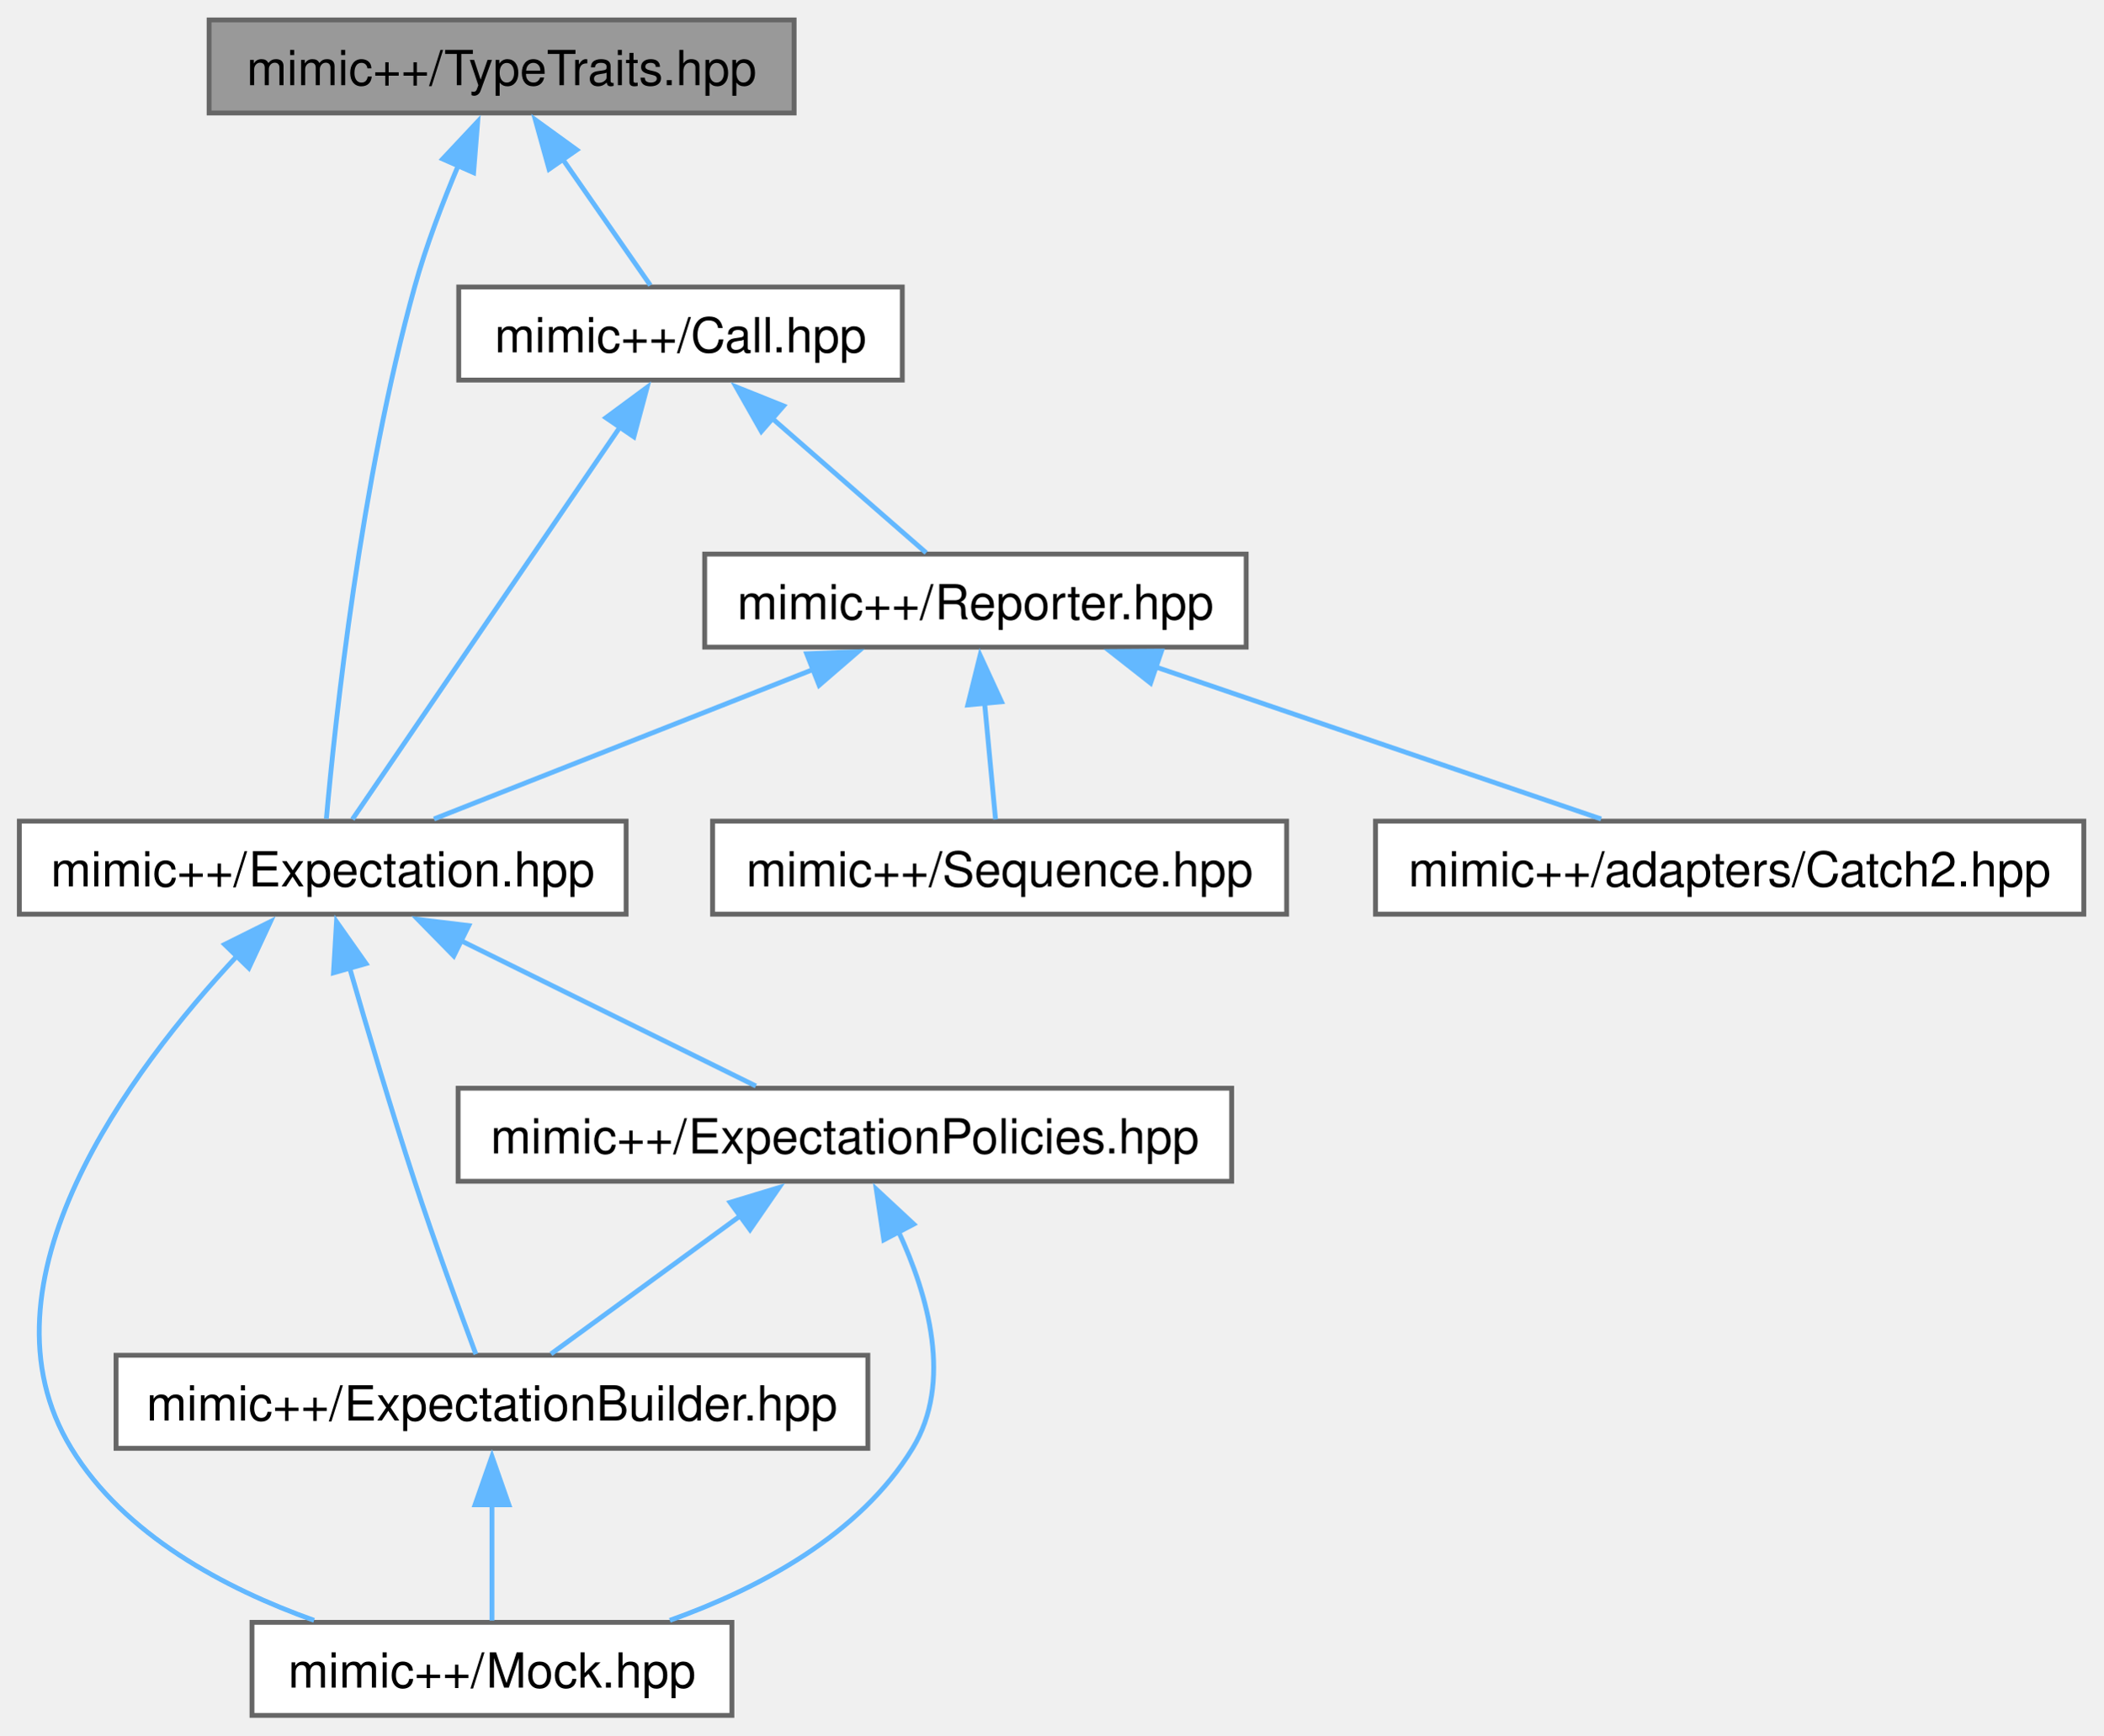
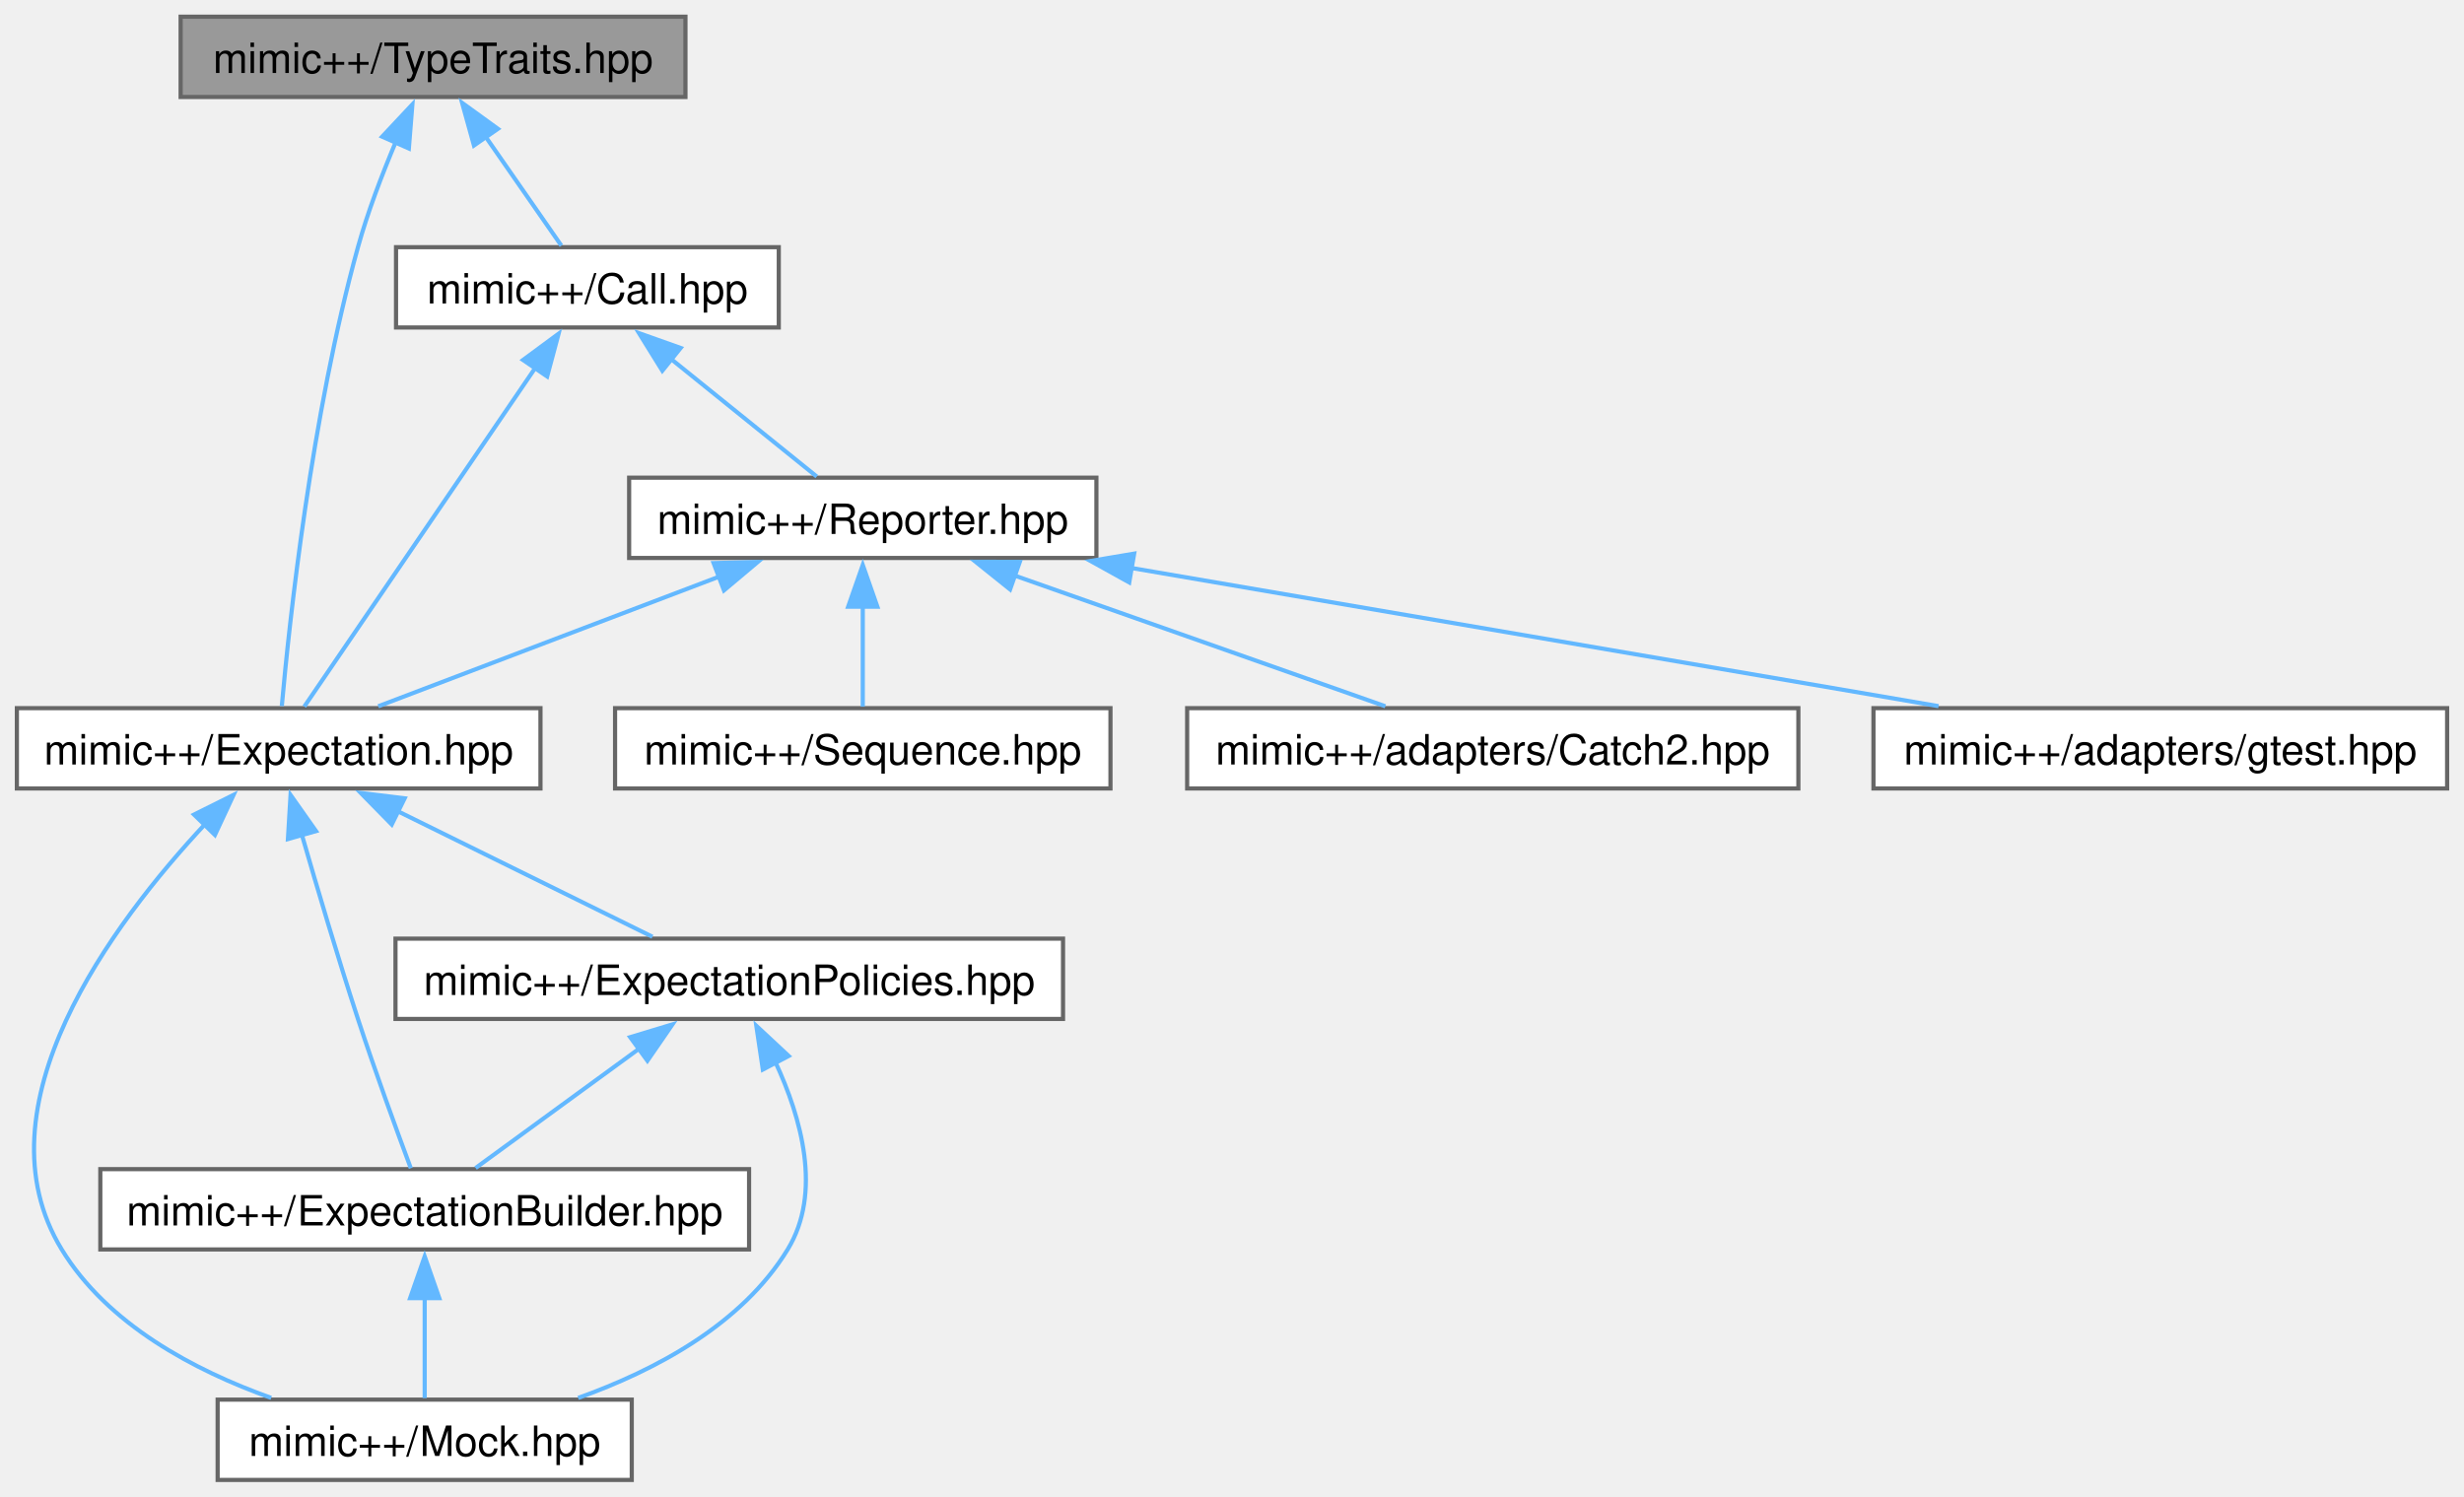
- <svg xmlns="http://www.w3.org/2000/svg" xmlns:xlink="http://www.w3.org/1999/xlink" width="435pt" height="359pt" viewBox="0.00 0.00 435.00 358.75">
+ <svg xmlns="http://www.w3.org/2000/svg" xmlns:xlink="http://www.w3.org/1999/xlink" width="591pt" height="359pt" viewBox="0.00 0.00 590.50 358.75">
  <g id="graph0" class="graph" transform="scale(1 1) rotate(0) translate(4 354.75)">
    <g id="Node000001" class="node">
      <g id="a_Node000001">
        <a xlink:title=" ">
          <polygon fill="#999999" stroke="#666666" points="160.25,-350.75 39.25,-350.75 39.25,-331.5 160.25,-331.5 160.25,-350.75" />
          <text text-anchor="middle" x="99.75" y="-337.25" font-family="Helvetica,sans-Serif" font-size="10.00">mimic++/TypeTraits.hpp</text>
        </a>
      </g>
    </g>
    <g id="Node000002" class="node">
      <g id="a_Node000002">
        <a xlink:href="../../dc/d44/_call_8hpp.html" target="_top" xlink:title=" ">
          <polygon fill="white" stroke="#666666" points="182.62,-295.5 90.88,-295.5 90.88,-276.25 182.62,-276.25 182.62,-295.5" />
          <text text-anchor="middle" x="136.75" y="-282" font-family="Helvetica,sans-Serif" font-size="10.00">mimic++/Call.hpp</text>
        </a>
      </g>
    </g>
    <g id="edge1_Node000001_Node000002" class="edge">
      <g id="a_edge1_Node000001_Node000002">
        <a xlink:title=" ">
          <path fill="none" stroke="#63b8ff" d="M112.41,-321.9C118.52,-313.11 125.57,-302.96 130.51,-295.86" />
          <polygon fill="#63b8ff" stroke="#63b8ff" points="109.56,-319.88 106.72,-330.09 115.3,-323.87 109.56,-319.88" />
        </a>
      </g>
    </g>
    <g id="Node000003" class="node">
      <g id="a_Node000003">
        <a xlink:href="../../d5/d8a/_expectation_8hpp.html" target="_top" xlink:title=" ">
          <polygon fill="white" stroke="#666666" points="125.5,-185 0,-185 0,-165.75 125.5,-165.75 125.5,-185" />
          <text text-anchor="middle" x="62.75" y="-171.5" font-family="Helvetica,sans-Serif" font-size="10.00">mimic++/Expectation.hpp</text>
        </a>
      </g>
    </g>
-     <g id="edge13_Node000001_Node000003" class="edge">
-       <g id="a_edge13_Node000001_Node000003">
+     <g id="edge14_Node000001_Node000003" class="edge">
+       <g id="a_edge14_Node000001_Node000003">
        <a xlink:title=" ">
          <path fill="none" stroke="#63b8ff" d="M90.79,-320.67C87.54,-312.96 84.09,-303.95 81.75,-295.5 70.6,-255.34 65.3,-205.63 63.5,-185.49" />
          <polygon fill="#63b8ff" stroke="#63b8ff" points="87.55,-321.99 94.8,-329.72 93.95,-319.16 87.55,-321.99" />
        </a>
      </g>
    </g>
    <g id="edge2_Node000002_Node000003" class="edge">
      <g id="a_edge2_Node000002_Node000003">
        <a xlink:title=" ">
          <path fill="none" stroke="#63b8ff" d="M124.41,-266.79C108.39,-243.3 81.05,-203.2 68.89,-185.38" />
          <polygon fill="#63b8ff" stroke="#63b8ff" points="121.32,-268.46 129.84,-274.75 127.1,-264.51 121.32,-268.46" />
        </a>
      </g>
    </g>
    <g id="Node000007" class="node">
      <g id="a_Node000007">
        <a xlink:href="../../da/dd9/_reporter_8hpp.html" target="_top" xlink:title=" ">
-           <polygon fill="white" stroke="#666666" points="253.75,-240.25 141.75,-240.25 141.75,-221 253.75,-221 253.75,-240.25" />
-           <text text-anchor="middle" x="197.75" y="-226.75" font-family="Helvetica,sans-Serif" font-size="10.00">mimic++/Reporter.hpp</text>
+           <polygon fill="white" stroke="#666666" points="258.75,-240.25 146.75,-240.25 146.75,-221 258.75,-221 258.75,-240.25" />
+           <text text-anchor="middle" x="202.75" y="-226.75" font-family="Helvetica,sans-Serif" font-size="10.00">mimic++/Reporter.hpp</text>
        </a>
      </g>
    </g>
    <g id="edge9_Node000002_Node000007" class="edge">
      <g id="a_edge9_Node000002_Node000007">
        <a xlink:title=" ">
-           <path fill="none" stroke="#63b8ff" d="M155.64,-268.39C166.17,-259.19 178.87,-248.1 187.56,-240.52" />
-           <polygon fill="#63b8ff" stroke="#63b8ff" points="153.47,-265.63 148.24,-274.85 158.07,-270.91 153.47,-265.63" />
+           <path fill="none" stroke="#63b8ff" d="M156.84,-268.66C168.3,-259.42 182.23,-248.18 191.72,-240.52" />
+           <polygon fill="#63b8ff" stroke="#63b8ff" points="154.71,-265.89 149.12,-274.89 159.1,-271.34 154.71,-265.89" />
        </a>
      </g>
    </g>
    <g id="Node000004" class="node">
      <g id="a_Node000004">
        <a xlink:href="../../d2/d4f/_expectation_builder_8hpp.html" target="_top" xlink:title=" ">
          <polygon fill="white" stroke="#666666" points="175.5,-74.5 20,-74.5 20,-55.25 175.5,-55.25 175.5,-74.5" />
          <text text-anchor="middle" x="97.75" y="-61" font-family="Helvetica,sans-Serif" font-size="10.00">mimic++/ExpectationBuilder.hpp</text>
        </a>
      </g>
    </g>
    <g id="edge3_Node000003_Node000004" class="edge">
      <g id="a_edge3_Node000003_Node000004">
        <a xlink:title=" ">
          <path fill="none" stroke="#63b8ff" d="M68.33,-154.58C71.98,-141.92 76.94,-125.18 81.75,-110.5 85.85,-97.99 91.08,-83.68 94.42,-74.72" />
          <polygon fill="#63b8ff" stroke="#63b8ff" points="64.97,-153.62 65.6,-164.19 71.7,-155.53 64.97,-153.62" />
        </a>
      </g>
    </g>
    <g id="Node000005" class="node">
      <g id="a_Node000005">
        <a xlink:href="../../d5/dc5/_mock_8hpp.html" target="_top" xlink:title=" ">
          <polygon fill="white" stroke="#666666" points="147.38,-19.25 48.12,-19.25 48.12,0 147.38,0 147.38,-19.25" />
          <text text-anchor="middle" x="97.75" y="-5.75" font-family="Helvetica,sans-Serif" font-size="10.00">mimic++/Mock.hpp</text>
        </a>
      </g>
    </g>
    <g id="edge8_Node000003_Node000005" class="edge">
      <g id="a_edge8_Node000003_Node000005">
        <a xlink:title=" ">
          <path fill="none" stroke="#63b8ff" d="M45.13,-157.22C22.88,-133.4 -10.11,-89.4 10.75,-55.25 21.72,-37.29 42.48,-26.26 60.96,-19.66" />
          <polygon fill="#63b8ff" stroke="#63b8ff" points="42.46,-159.49 51.94,-164.21 47.47,-154.61 42.46,-159.49" />
        </a>
      </g>
    </g>
    <g id="Node000006" class="node">
      <g id="a_Node000006">
        <a xlink:href="../../d8/de5/_expectation_policies_8hpp.html" target="_top" xlink:title=" ">
          <polygon fill="white" stroke="#666666" points="250.75,-129.75 90.75,-129.75 90.75,-110.5 250.75,-110.5 250.75,-129.75" />
          <text text-anchor="middle" x="170.75" y="-116.25" font-family="Helvetica,sans-Serif" font-size="10.00">mimic++/ExpectationPolicies.hpp</text>
        </a>
      </g>
    </g>
    <g id="edge5_Node000003_Node000006" class="edge">
      <g id="a_edge5_Node000003_Node000006">
        <a xlink:title=" ">
          <path fill="none" stroke="#63b8ff" d="M91.14,-160.37C110.5,-150.83 135.55,-138.48 152.34,-130.2" />
          <polygon fill="#63b8ff" stroke="#63b8ff" points="89.85,-157.11 82.43,-164.67 92.95,-163.39 89.85,-157.11" />
        </a>
      </g>
    </g>
    <g id="edge4_Node000004_Node000005" class="edge">
      <g id="a_edge4_Node000004_Node000005">
        <a xlink:title=" ">
          <path fill="none" stroke="#63b8ff" d="M97.75,-43.63C97.75,-35.34 97.75,-26.17 97.75,-19.61" />
          <polygon fill="#63b8ff" stroke="#63b8ff" points="94.25,-43.57 97.75,-53.57 101.25,-43.57 94.25,-43.57" />
        </a>
      </g>
    </g>
    <g id="edge6_Node000006_Node000004" class="edge">
      <g id="a_edge6_Node000006_Node000004">
        <a xlink:title=" ">
          <path fill="none" stroke="#63b8ff" d="M149.28,-103.47C136.47,-94.12 120.65,-82.58 109.95,-74.77" />
          <polygon fill="#63b8ff" stroke="#63b8ff" points="147,-106.13 157.14,-109.2 151.13,-100.48 147,-106.13" />
        </a>
      </g>
    </g>
    <g id="edge7_Node000006_Node000005" class="edge">
      <g id="a_edge7_Node000006_Node000005">
        <a xlink:title=" ">
          <path fill="none" stroke="#63b8ff" d="M181.79,-100.2C188.03,-86.8 193.07,-68.87 184.75,-55.25 173.78,-37.29 153.02,-26.26 134.54,-19.66" />
          <polygon fill="#63b8ff" stroke="#63b8ff" points="178.8,-98.37 177.24,-108.85 184.99,-101.63 178.8,-98.37" />
        </a>
      </g>
    </g>
    <g id="edge10_Node000007_Node000003" class="edge">
      <g id="a_edge10_Node000007_Node000003">
        <a xlink:title=" ">
-           <path fill="none" stroke="#63b8ff" d="M164.26,-216.41C139.82,-206.77 107.33,-193.96 85.76,-185.45" />
-           <polygon fill="#63b8ff" stroke="#63b8ff" points="162.85,-219.62 173.44,-220.04 165.42,-213.11 162.85,-219.62" />
+           <path fill="none" stroke="#63b8ff" d="M168.36,-216.54C142.97,-206.89 109.08,-194 86.62,-185.45" />
+           <polygon fill="#63b8ff" stroke="#63b8ff" points="167,-219.77 177.59,-220.05 169.48,-213.23 167,-219.77" />
        </a>
      </g>
    </g>
    <g id="Node000008" class="node">
      <g id="a_Node000008">
        <a xlink:href="../../d8/de4/_sequence_8hpp.html" target="_top" xlink:title=" ">
          <polygon fill="white" stroke="#666666" points="262.12,-185 143.38,-185 143.38,-165.75 262.12,-165.75 262.12,-185" />
          <text text-anchor="middle" x="202.75" y="-171.5" font-family="Helvetica,sans-Serif" font-size="10.00">mimic++/Sequence.hpp</text>
        </a>
      </g>
    </g>
    <g id="edge11_Node000007_Node000008" class="edge">
      <g id="a_edge11_Node000007_Node000008">
        <a xlink:title=" ">
-           <path fill="none" stroke="#63b8ff" d="M199.65,-209.38C200.43,-201.09 201.29,-191.92 201.91,-185.36" />
-           <polygon fill="#63b8ff" stroke="#63b8ff" points="196.17,-209.04 198.72,-219.32 203.14,-209.7 196.17,-209.04" />
+           <path fill="none" stroke="#63b8ff" d="M202.75,-209.38C202.75,-201.09 202.75,-191.92 202.75,-185.36" />
+           <polygon fill="#63b8ff" stroke="#63b8ff" points="199.25,-209.32 202.75,-219.32 206.25,-209.32 199.25,-209.32" />
        </a>
      </g>
    </g>
    <g id="Node000009" class="node">
      <g id="a_Node000009">
        <a xlink:href="../../d3/d04/_catch2_8hpp.html" target="_top" xlink:title=" ">
          <polygon fill="white" stroke="#666666" points="427,-185 280.5,-185 280.5,-165.75 427,-165.75 427,-185" />
          <text text-anchor="middle" x="353.75" y="-171.5" font-family="Helvetica,sans-Serif" font-size="10.00">mimic++/adapters/Catch2.hpp</text>
        </a>
      </g>
    </g>
    <g id="edge12_Node000007_Node000009" class="edge">
      <g id="a_edge12_Node000007_Node000009">
        <a xlink:title=" ">
-           <path fill="none" stroke="#63b8ff" d="M234.94,-216.93C263.34,-207.24 301.79,-194.11 327.16,-185.45" />
-           <polygon fill="#63b8ff" stroke="#63b8ff" points="233.98,-213.56 225.65,-220.1 236.24,-220.18 233.98,-213.56" />
+           <path fill="none" stroke="#63b8ff" d="M239.11,-216.8C266.56,-207.12 303.56,-194.07 328.01,-185.45" />
+           <polygon fill="#63b8ff" stroke="#63b8ff" points="238.06,-213.46 229.79,-220.09 240.39,-220.06 238.06,-213.46" />
+         </a>
+       </g>
+     </g>
+     <g id="Node000010" class="node">
+       <g id="a_Node000010">
+         <a xlink:href="../../d5/db1/gtest_8hpp.html" target="_top" xlink:title=" ">
+           <polygon fill="white" stroke="#666666" points="582.5,-185 445,-185 445,-165.75 582.5,-165.75 582.5,-185" />
+           <text text-anchor="middle" x="513.75" y="-171.5" font-family="Helvetica,sans-Serif" font-size="10.00">mimic++/adapters/gtest.hpp</text>
+         </a>
+       </g>
+     </g>
+     <g id="edge13_Node000007_Node000010" class="edge">
+       <g id="a_edge13_Node000007_Node000010">
+         <a xlink:title=" ">
+           <path fill="none" stroke="#63b8ff" d="M266.95,-218.63C324.19,-208.83 406.99,-194.65 460.6,-185.48" />
+           <polygon fill="#63b8ff" stroke="#63b8ff" points="266.62,-215.14 257.35,-220.28 267.8,-222.04 266.62,-215.14" />
        </a>
      </g>
    </g>
  </g>
</svg>
